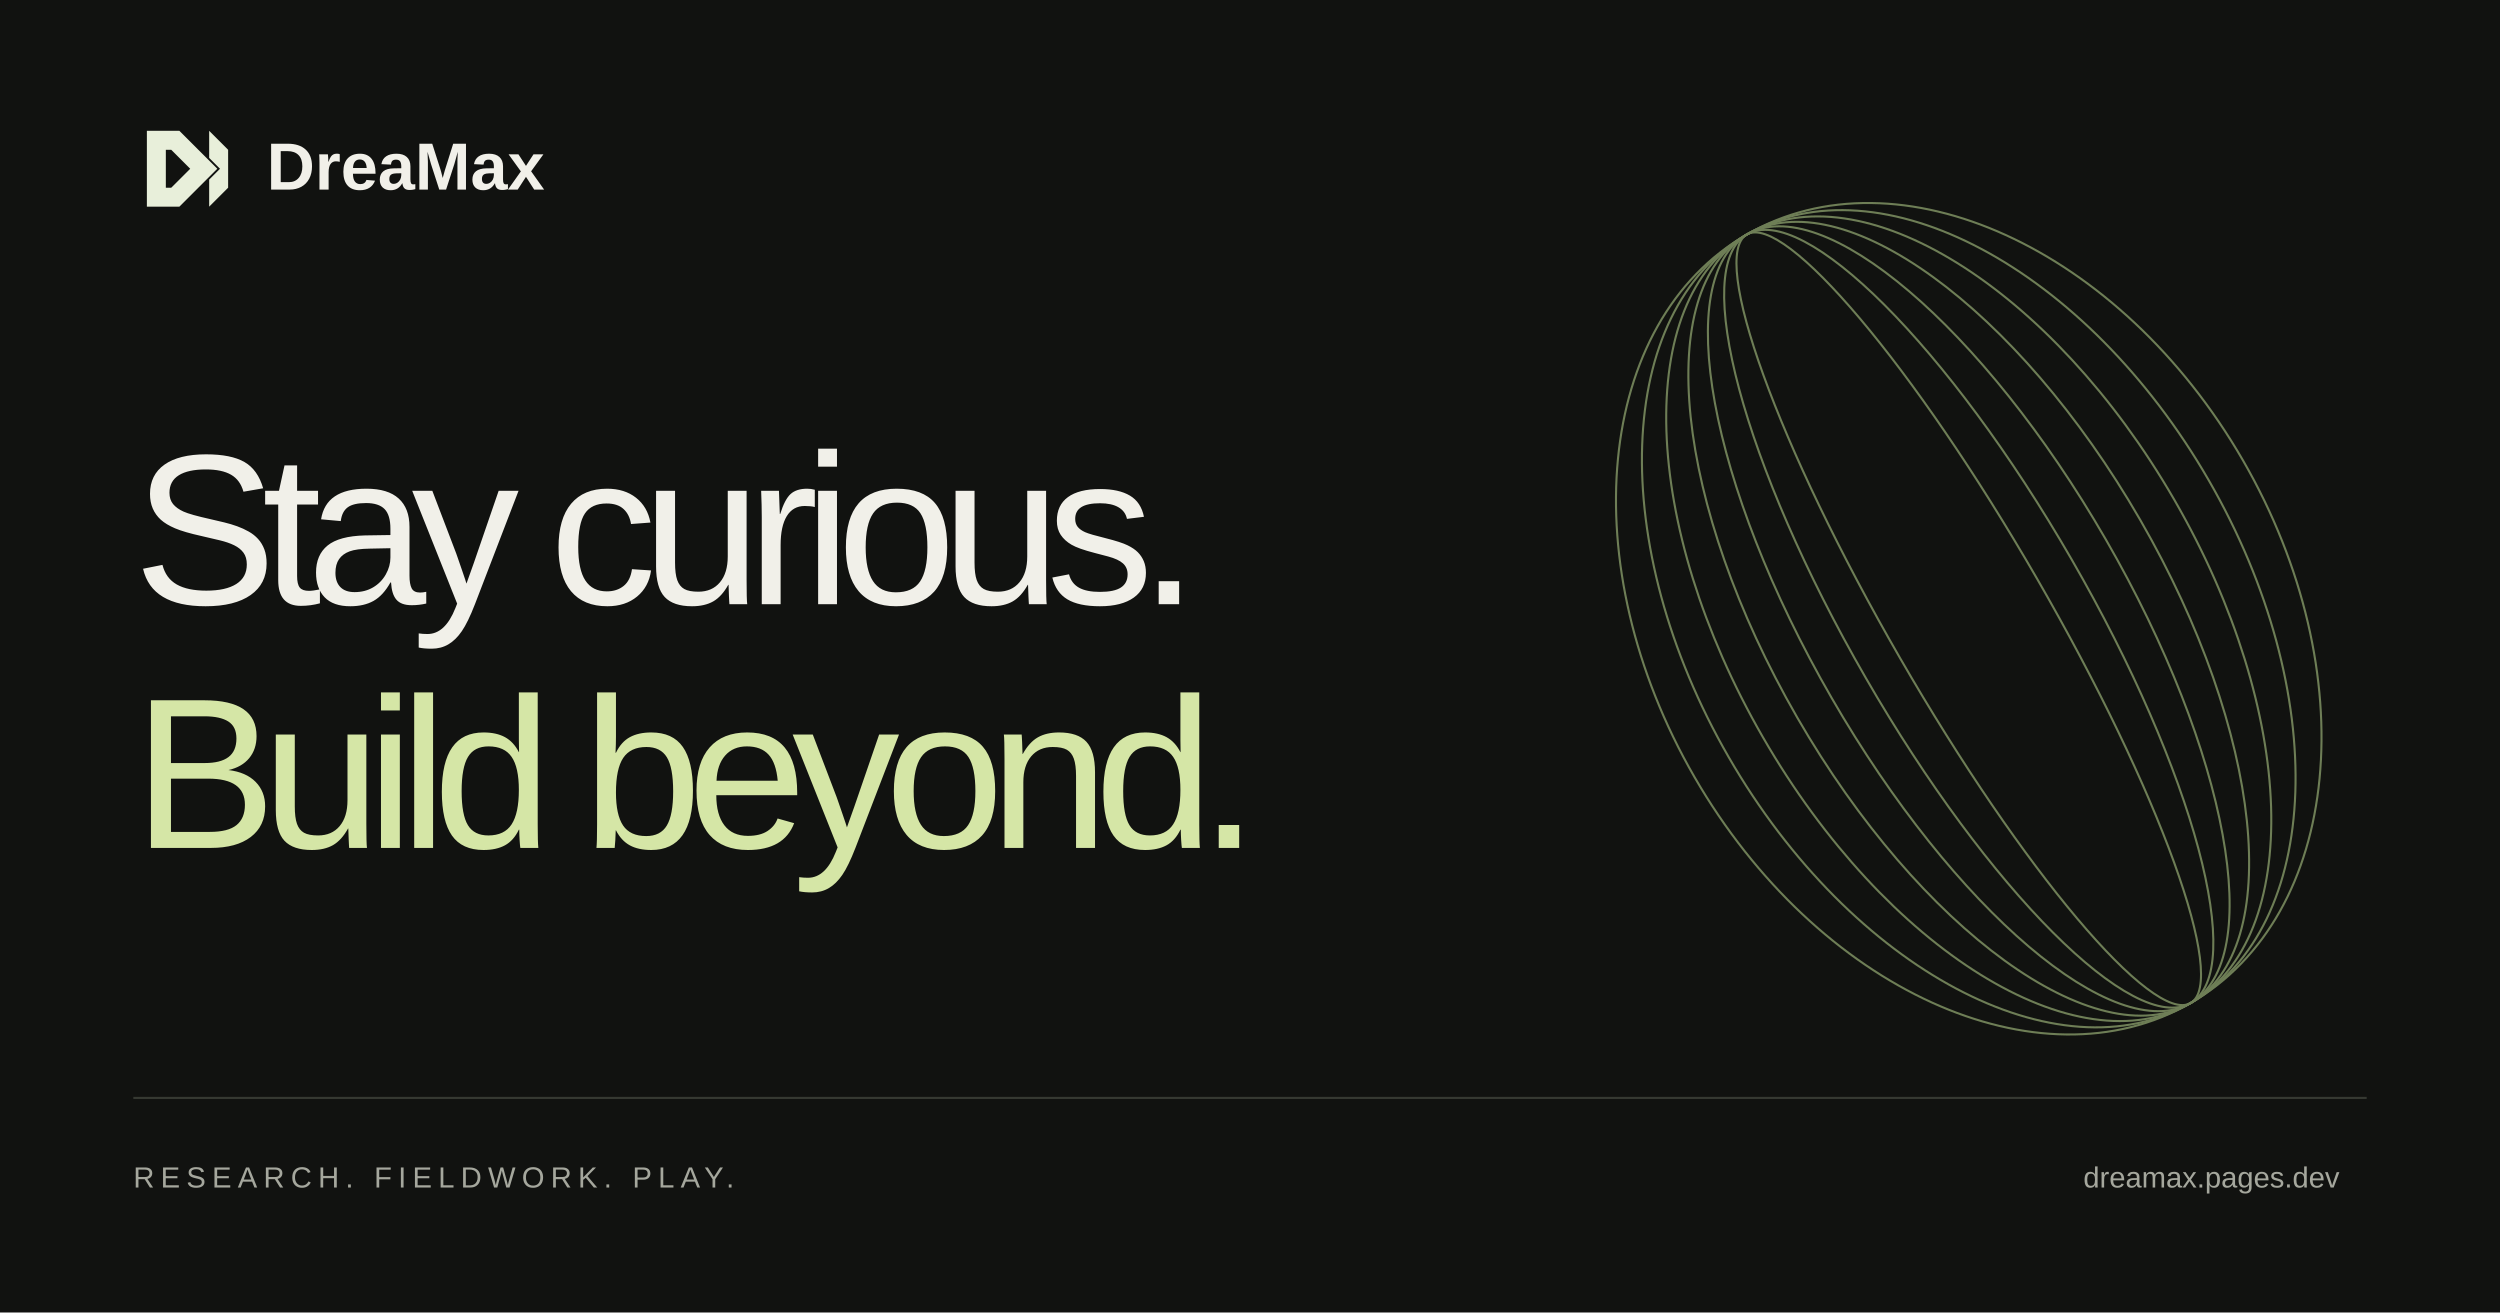
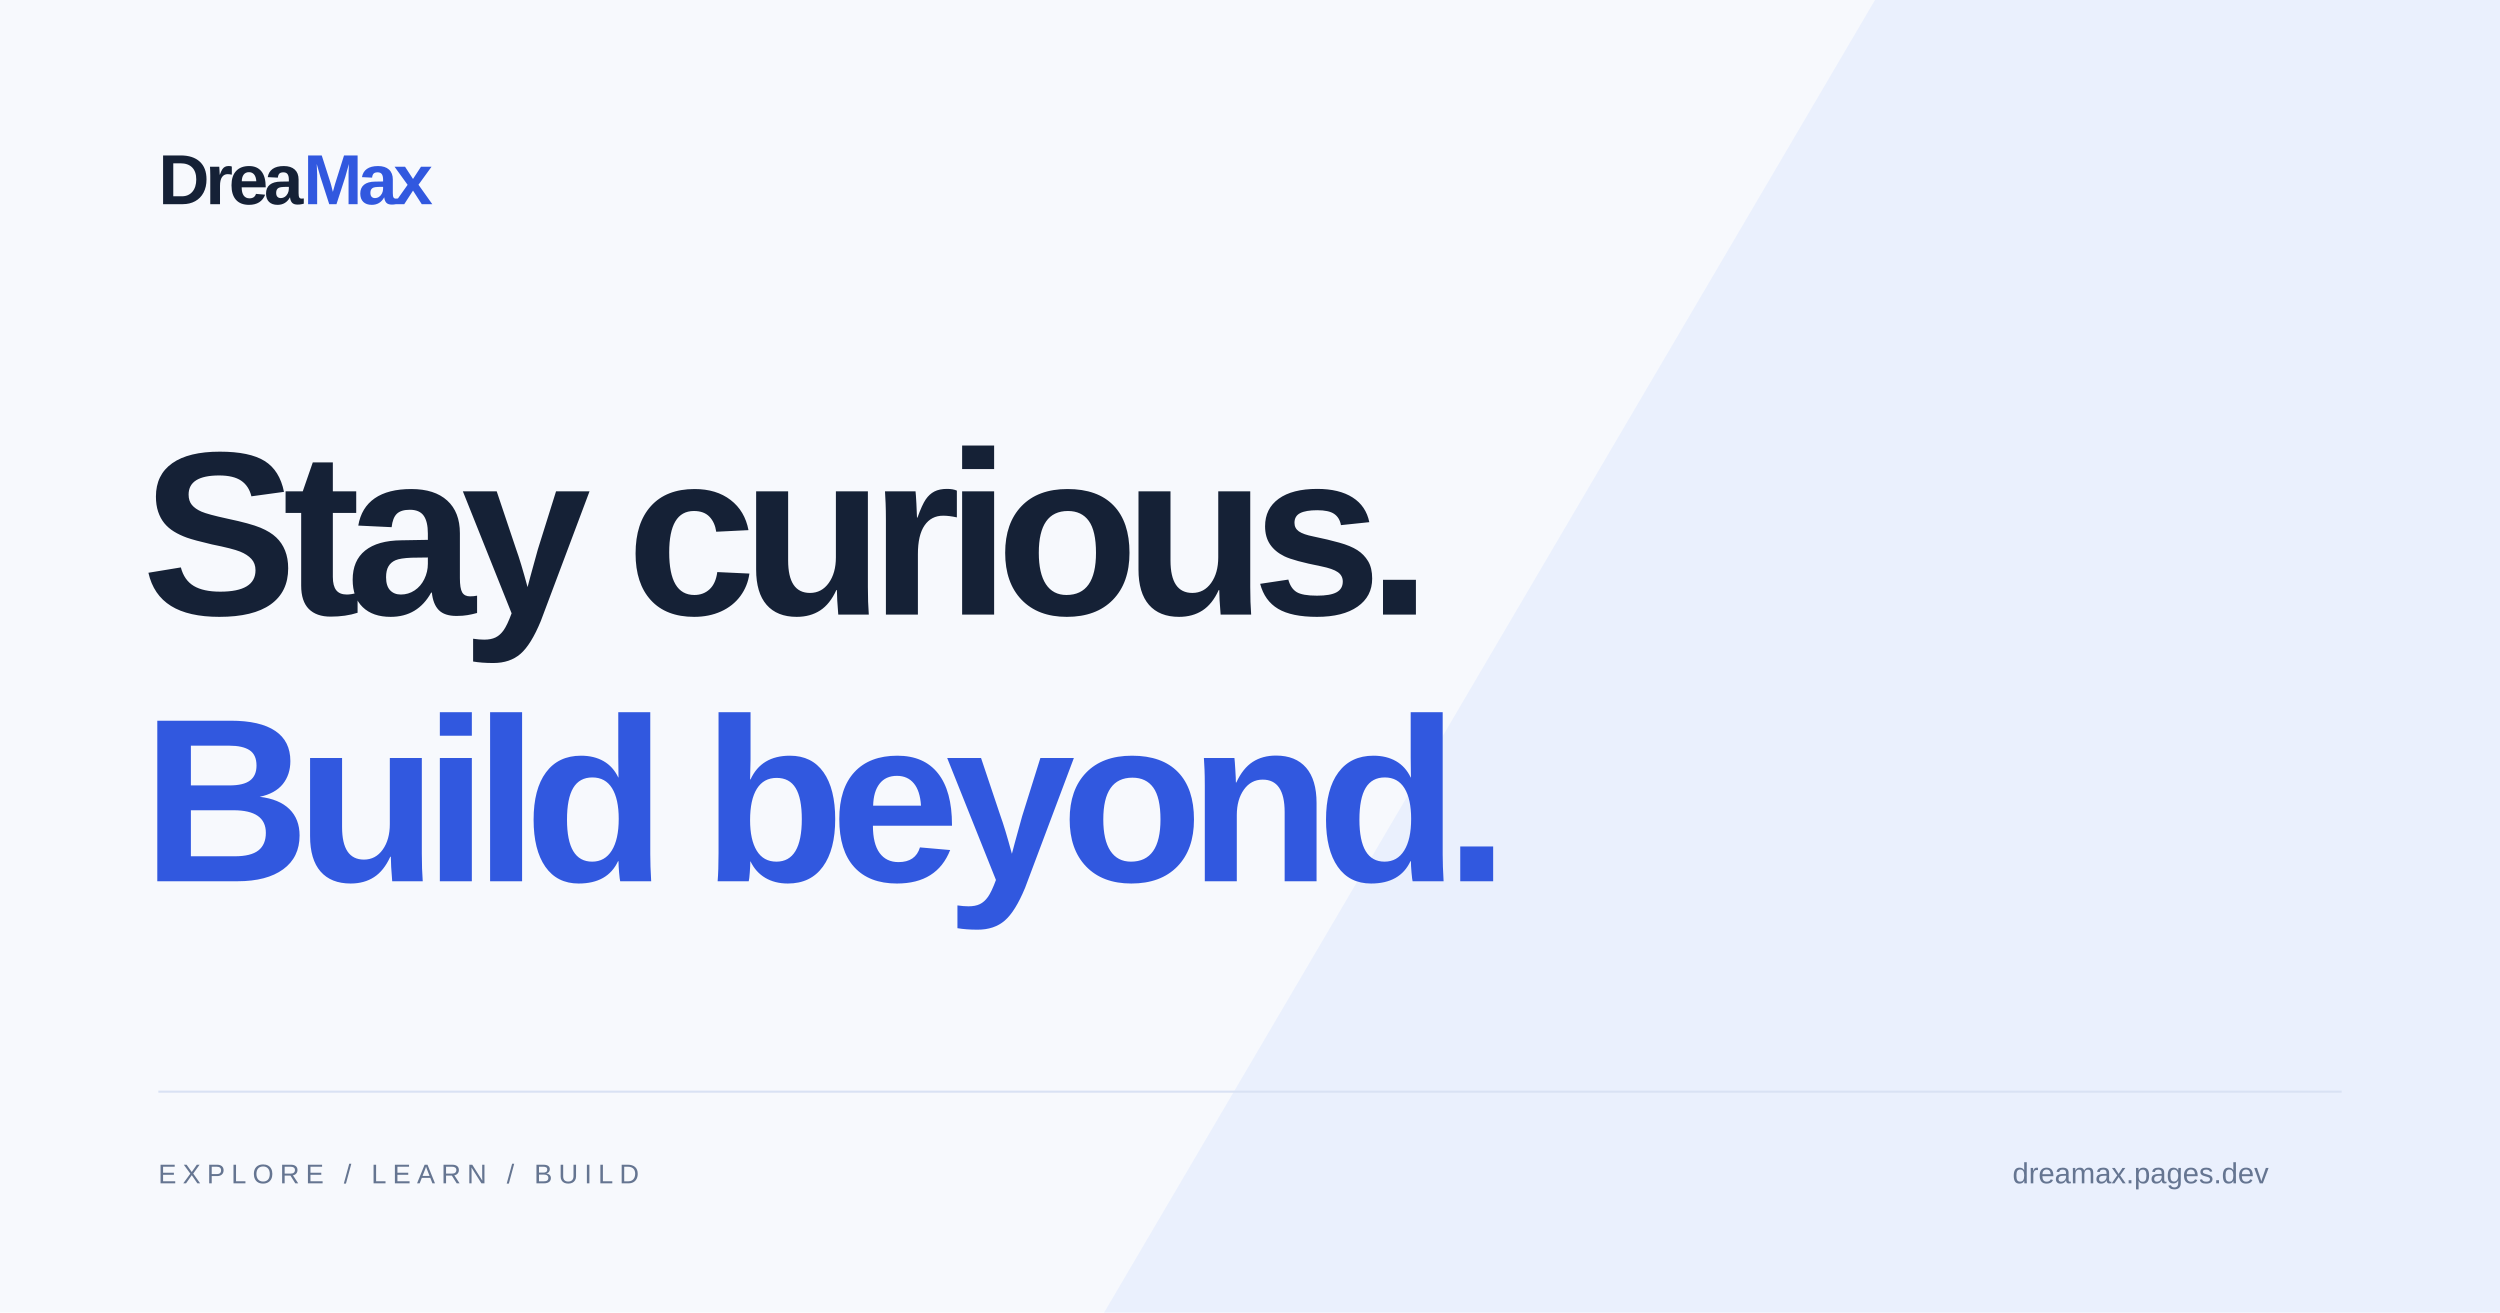
<svg xmlns="http://www.w3.org/2000/svg" width="1200" height="630" viewBox="0 0 1200 630">
-   <rect width="1200" height="630" fill="#111210" />
-   <g transform="translate(64 55) scale(1.3)" fill="#e8efda">
-     <path d="M5 6h12l14 14-14 14H5V6Zm7 7v14h2l7-7-7-7h-2Z" />
-     <path d="m28 6 7 7v14l-7 7V24l4-4-4-4V6Z" />
-   </g>
-   <text x="128" y="91" fill="#f1f0e9" font-family="Arial,sans-serif" font-size="32" font-weight="600">DreaMax</text>
-   <text x="64" y="290" fill="#f1f0e9" font-family="Arial,sans-serif" font-size="103" letter-spacing="-7">Stay curious.</text>
-   <text x="64" y="407" fill="#d5e6a6" font-family="Arial,sans-serif" font-size="103" letter-spacing="-7">Build beyond.</text>
-   <g fill="none" stroke="#6e7e56" stroke-width="1" transform="translate(945 297) rotate(-30)">
-     <ellipse rx="152" ry="213" />
-     <ellipse rx="133" ry="213" />
-     <ellipse rx="114" ry="213" />
-     <ellipse rx="95" ry="213" />
-     <ellipse rx="76" ry="213" />
-     <ellipse rx="57" ry="213" />
-     <ellipse rx="38" ry="213" />
-   </g>
-   <path d="M64 527h1072" stroke="#363932" />
-   <text x="64" y="570" fill="#a5a79d" font-family="Arial,sans-serif" font-size="14" letter-spacing="3">RESEARCH. FIELDWORK. PLAY.</text>
-   <text x="1000" y="570" fill="#a5a79d" font-family="Arial,sans-serif" font-size="14">dreamax.pages.dev</text>
+   <rect width="1200" height="630" fill="#f7f9fd" />
+   <path d="m900 0 300 0v630H530Z" fill="#eaf0fd" />
+   <text x="76" y="98" fill="#152136" font-family="Arial,sans-serif" font-size="34" font-weight="600" letter-spacing="-2">Drea<tspan fill="#3158df">Max</tspan>
+   </text>
+   <text x="68" y="295" fill="#152136" font-family="Arial,sans-serif" font-size="112" font-weight="600" letter-spacing="-7">Stay curious.</text>
+   <text x="68" y="423" fill="#3158df" font-family="Arial,sans-serif" font-size="112" font-weight="600" letter-spacing="-7">Build beyond.</text>
+   <path d="M76 524h1048" stroke="#d9e2f4" />
+   <text x="76" y="568" fill="#657591" font-family="Arial,sans-serif" font-size="13" letter-spacing="3">EXPLORE / LEARN / BUILD</text>
+   <text x="966" y="568" fill="#657591" font-family="Arial,sans-serif" font-size="14">dreamax.pages.dev</text>
</svg>
